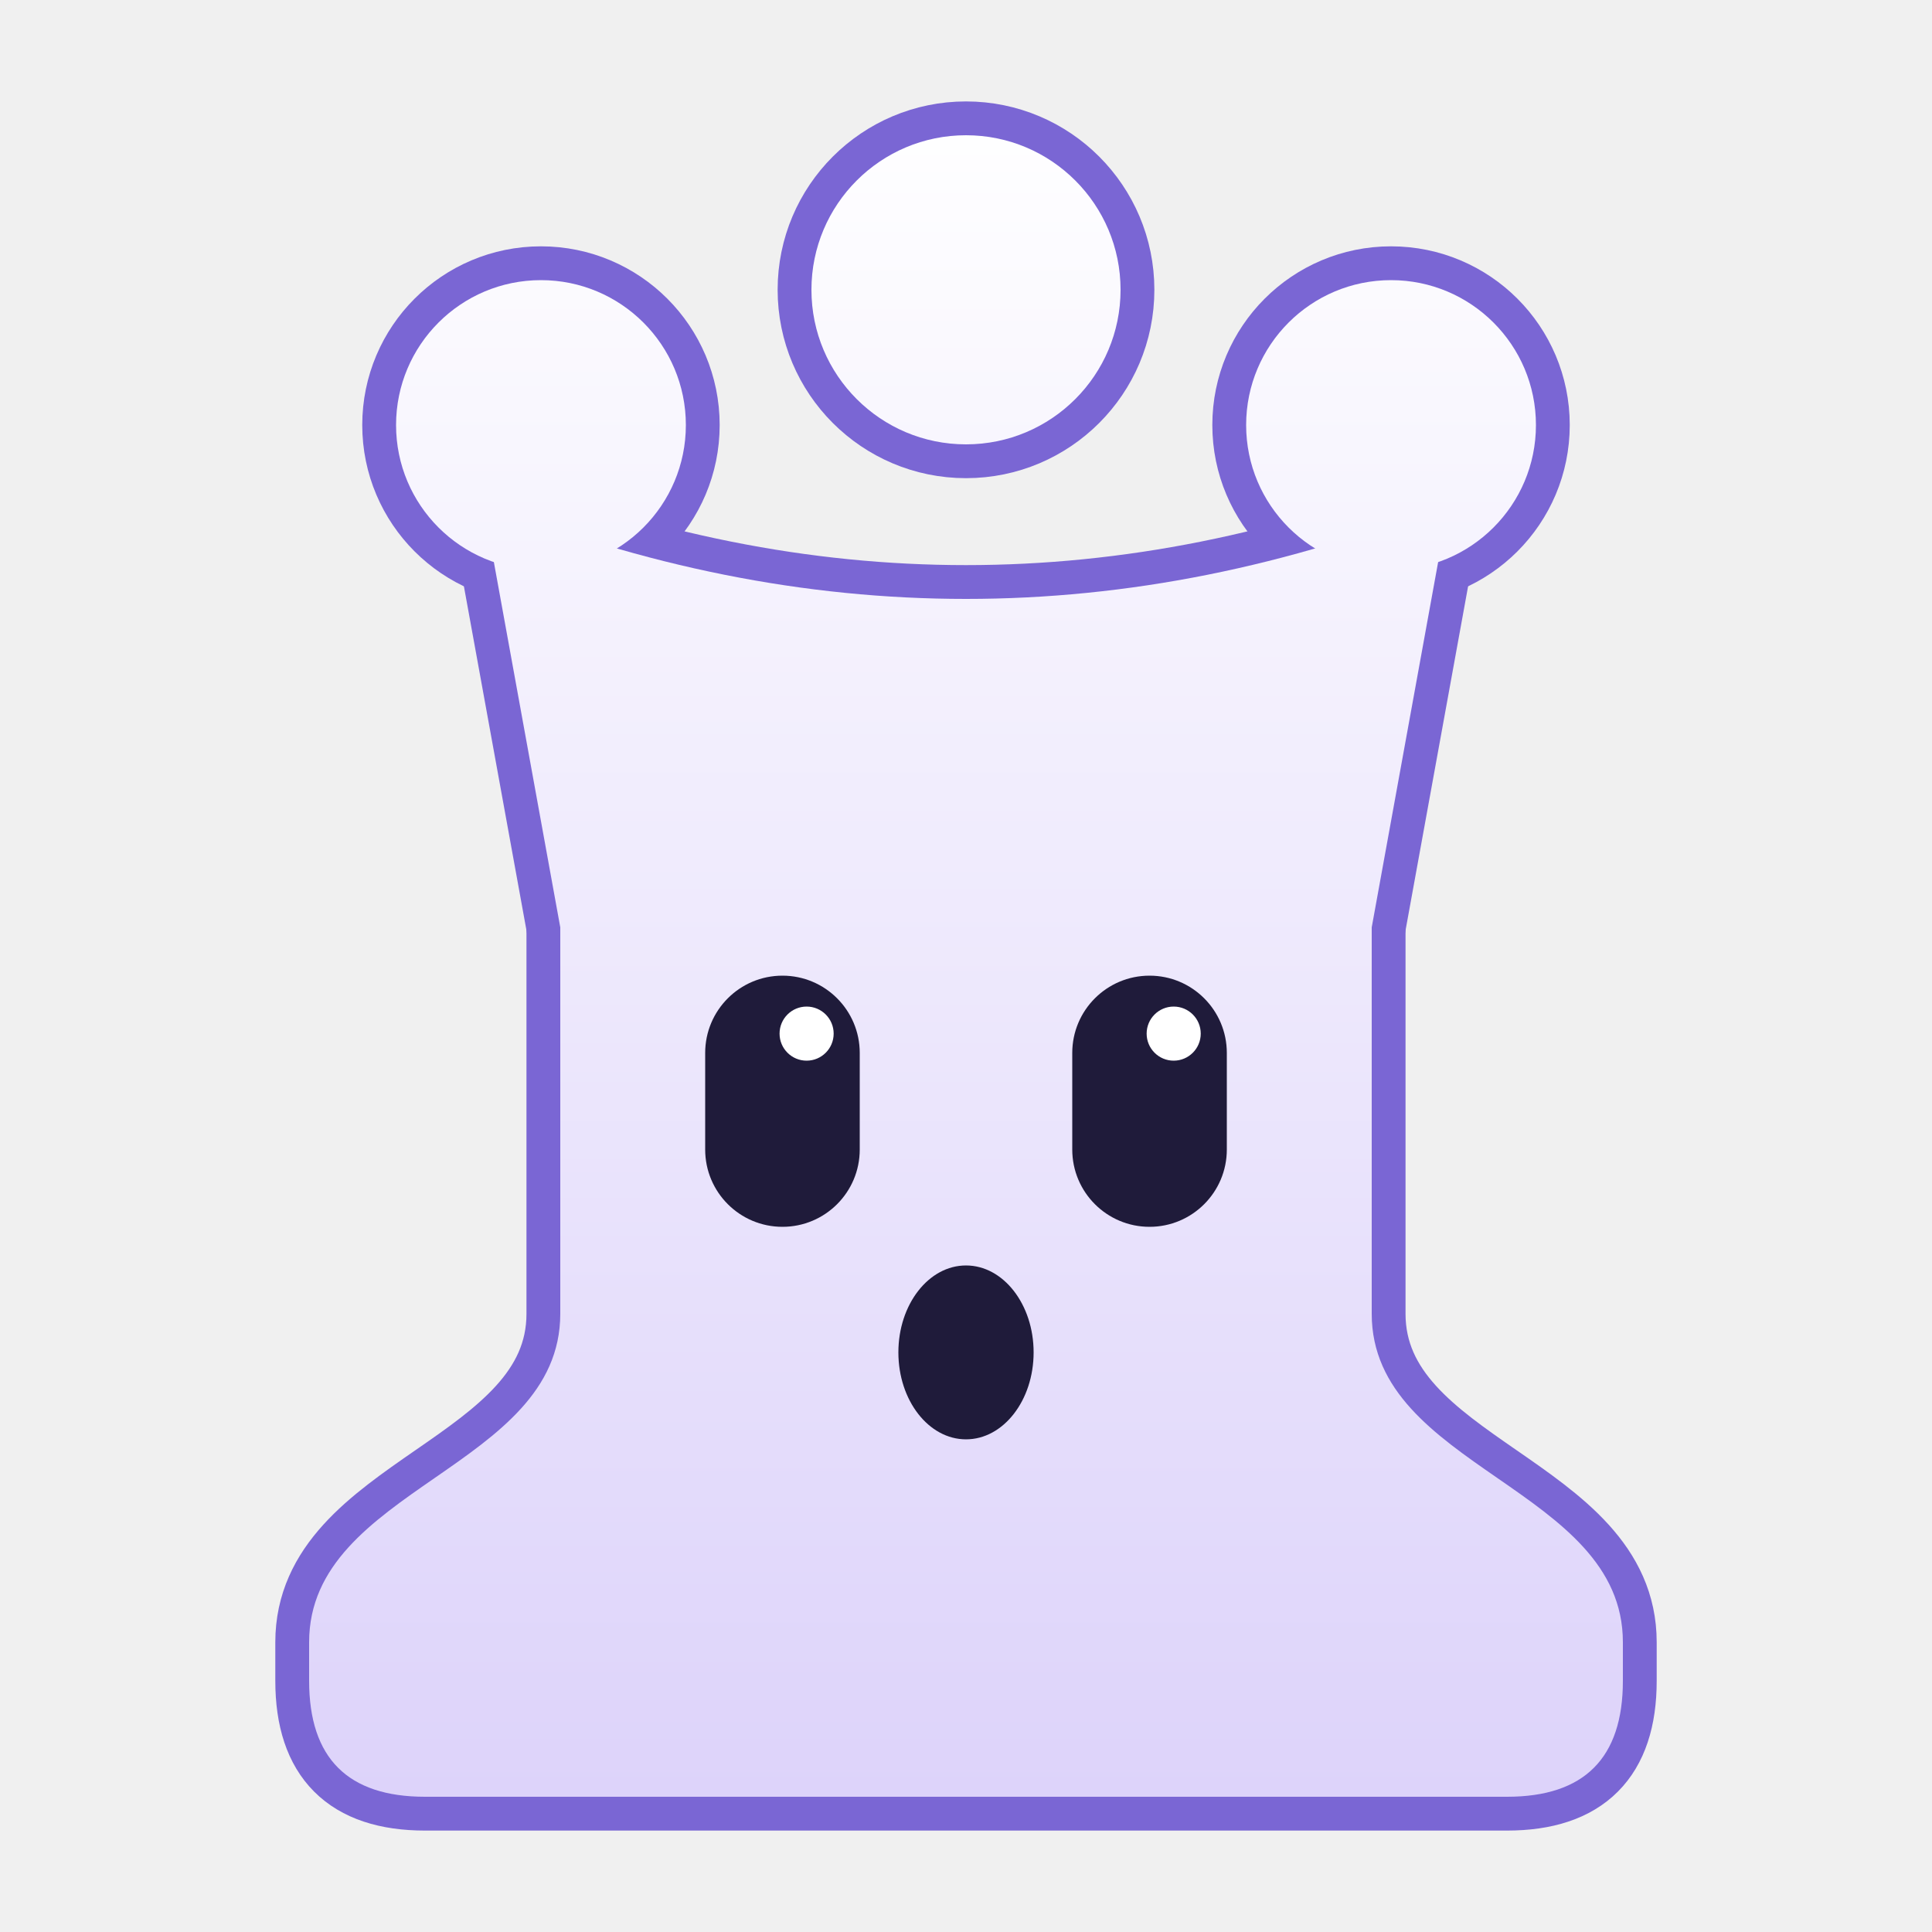
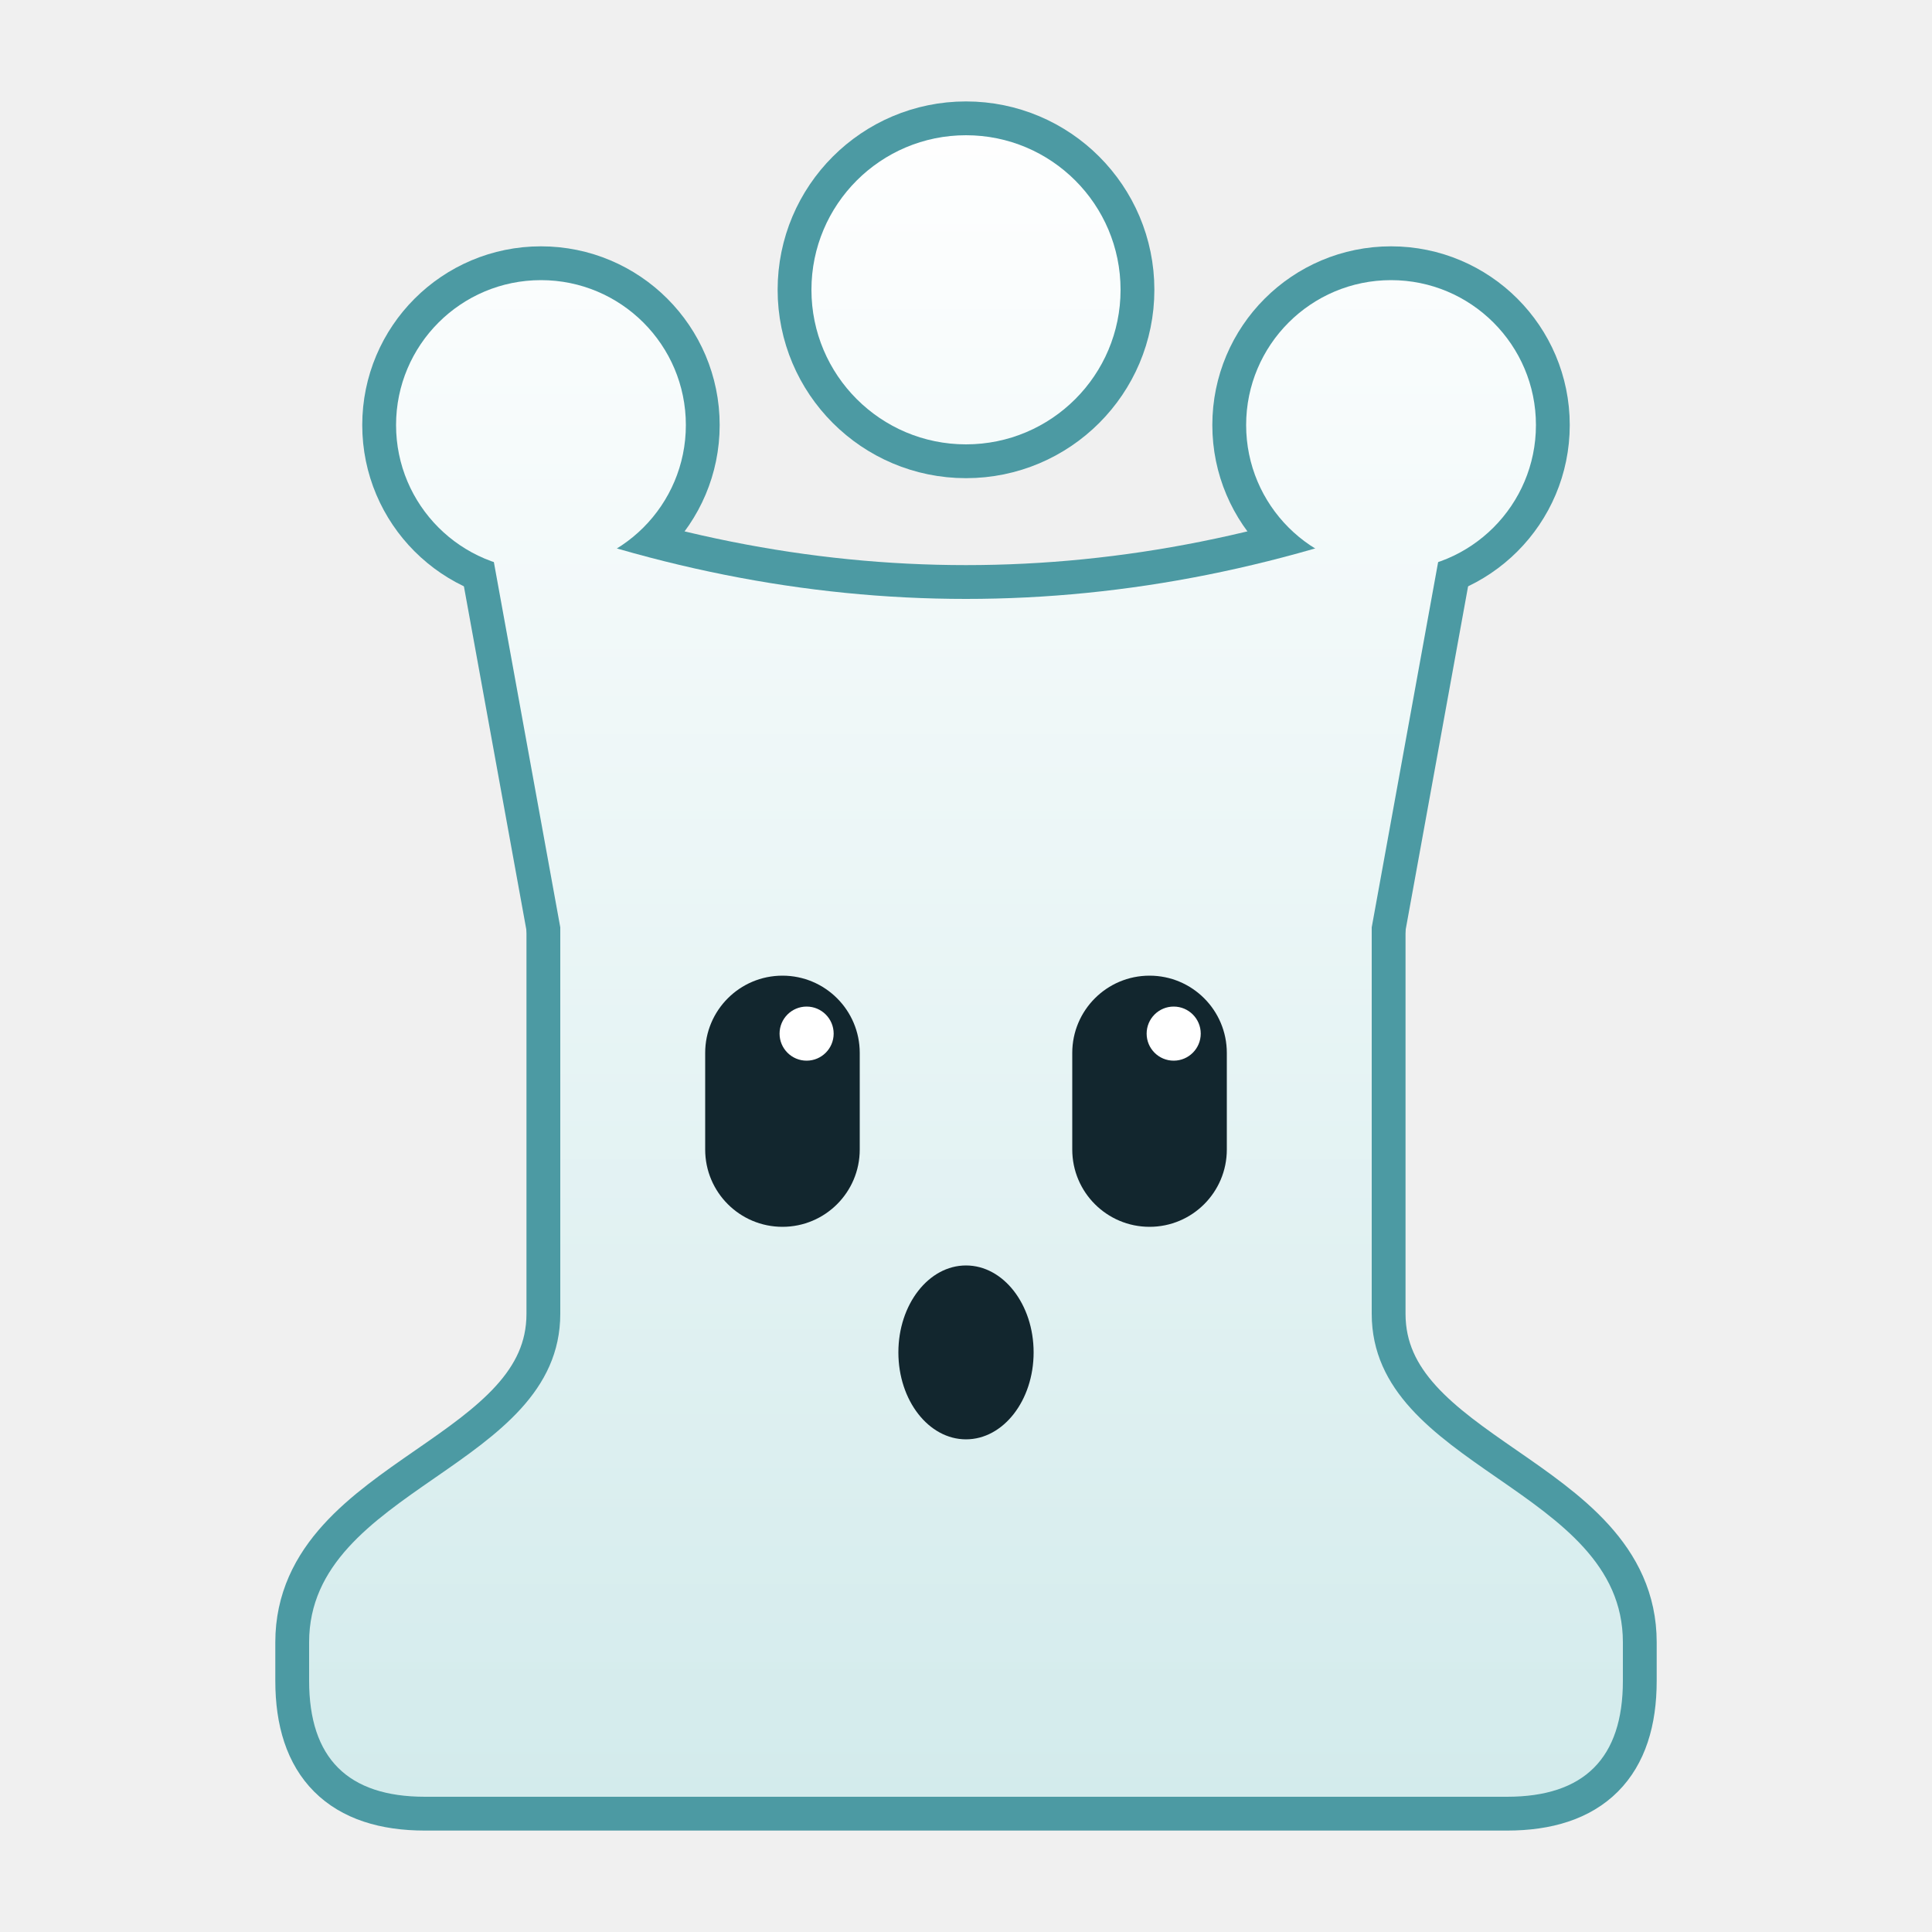
<svg xmlns="http://www.w3.org/2000/svg" xmlns:xlink="http://www.w3.org/1999/xlink" viewBox="0 0 200 200" width="100" height="100">
  <defs>
    <g id="swq">
      <path d="M58 96 Q58 84 70 84 H130 Q142 84 142 96 V136 C142 152 168 154 168 170 V174 Q168 186 156 186 H44 Q32 186 32 174 V170 C32 154 58 152 58 136Z" />
      <circle cx="56" cy="44" r="15" />
      <circle cx="100" cy="30" r="16" />
      <circle cx="144" cy="44" r="15" />
      <path d="M50 52 Q100 72 150 52 L142 96 H58Z" />
    </g>
    <linearGradient id="gwq" gradientUnits="userSpaceOnUse" x1="0" y1="10" x2="0" y2="186">
      <stop offset="0" stop-color="#ffffff" />
-       <stop offset="1" stop-color="#ddd3fa" />
+       <stop offset="1" stop-color="#d3ebec" />
    </linearGradient>
    <radialGradient id="lwq" cx="0.32" cy="0.2" r="0.62">
      <stop offset="0" stop-color="#fff" stop-opacity="0.6" />
      <stop offset="1" stop-color="#fff" stop-opacity="0" />
    </radialGradient>
    <linearGradient id="dwq" gradientUnits="userSpaceOnUse" x1="0" y1="140" x2="0" y2="186">
-       <stop offset="0" stop-color="#1f1b3a" stop-opacity="0" />
-       <stop offset="1" stop-color="#1f1b3a" stop-opacity="0.16" />
+       <stop offset="0" stop-color="#12262e" stop-opacity="0" />
+       <stop offset="1" stop-color="#12262e" stop-opacity="0.16" />
    </linearGradient>
    <clipPath id="cwq">
      <use xlink:href="#swq" />
    </clipPath>
  </defs>
-   <use xlink:href="#swq" fill="#7a66d4" stroke="#7a66d4" stroke-width="7" stroke-linejoin="round" />
+   <use xlink:href="#swq" fill="#4c9aa3" stroke="#4c9aa3" stroke-width="7" stroke-linejoin="round" />
  <use xlink:href="#swq" fill="url(#gwq)" />
  <g clip-path="url(#cwq)">
    <rect width="200" height="200" fill="url(#lwq)" />
    <rect y="140" width="200" height="60" fill="url(#dwq)" />
  </g>
-   <rect x="73" y="101" width="16" height="26" rx="8" fill="#1f1b3a" />
+   <rect x="73" y="101" width="16" height="26" rx="8" fill="#12262e" />
  <circle cx="83.5" cy="107" r="2.8" fill="#fff" />
-   <rect x="111" y="101" width="16" height="26" rx="8" fill="#1f1b3a" />
+   <rect x="111" y="101" width="16" height="26" rx="8" fill="#12262e" />
  <circle cx="121.5" cy="107" r="2.8" fill="#fff" />
-   <ellipse cx="100" cy="140" rx="7" ry="9" fill="#1f1b3a" />
+   <ellipse cx="100" cy="140" rx="7" ry="9" fill="#12262e" />
</svg>
